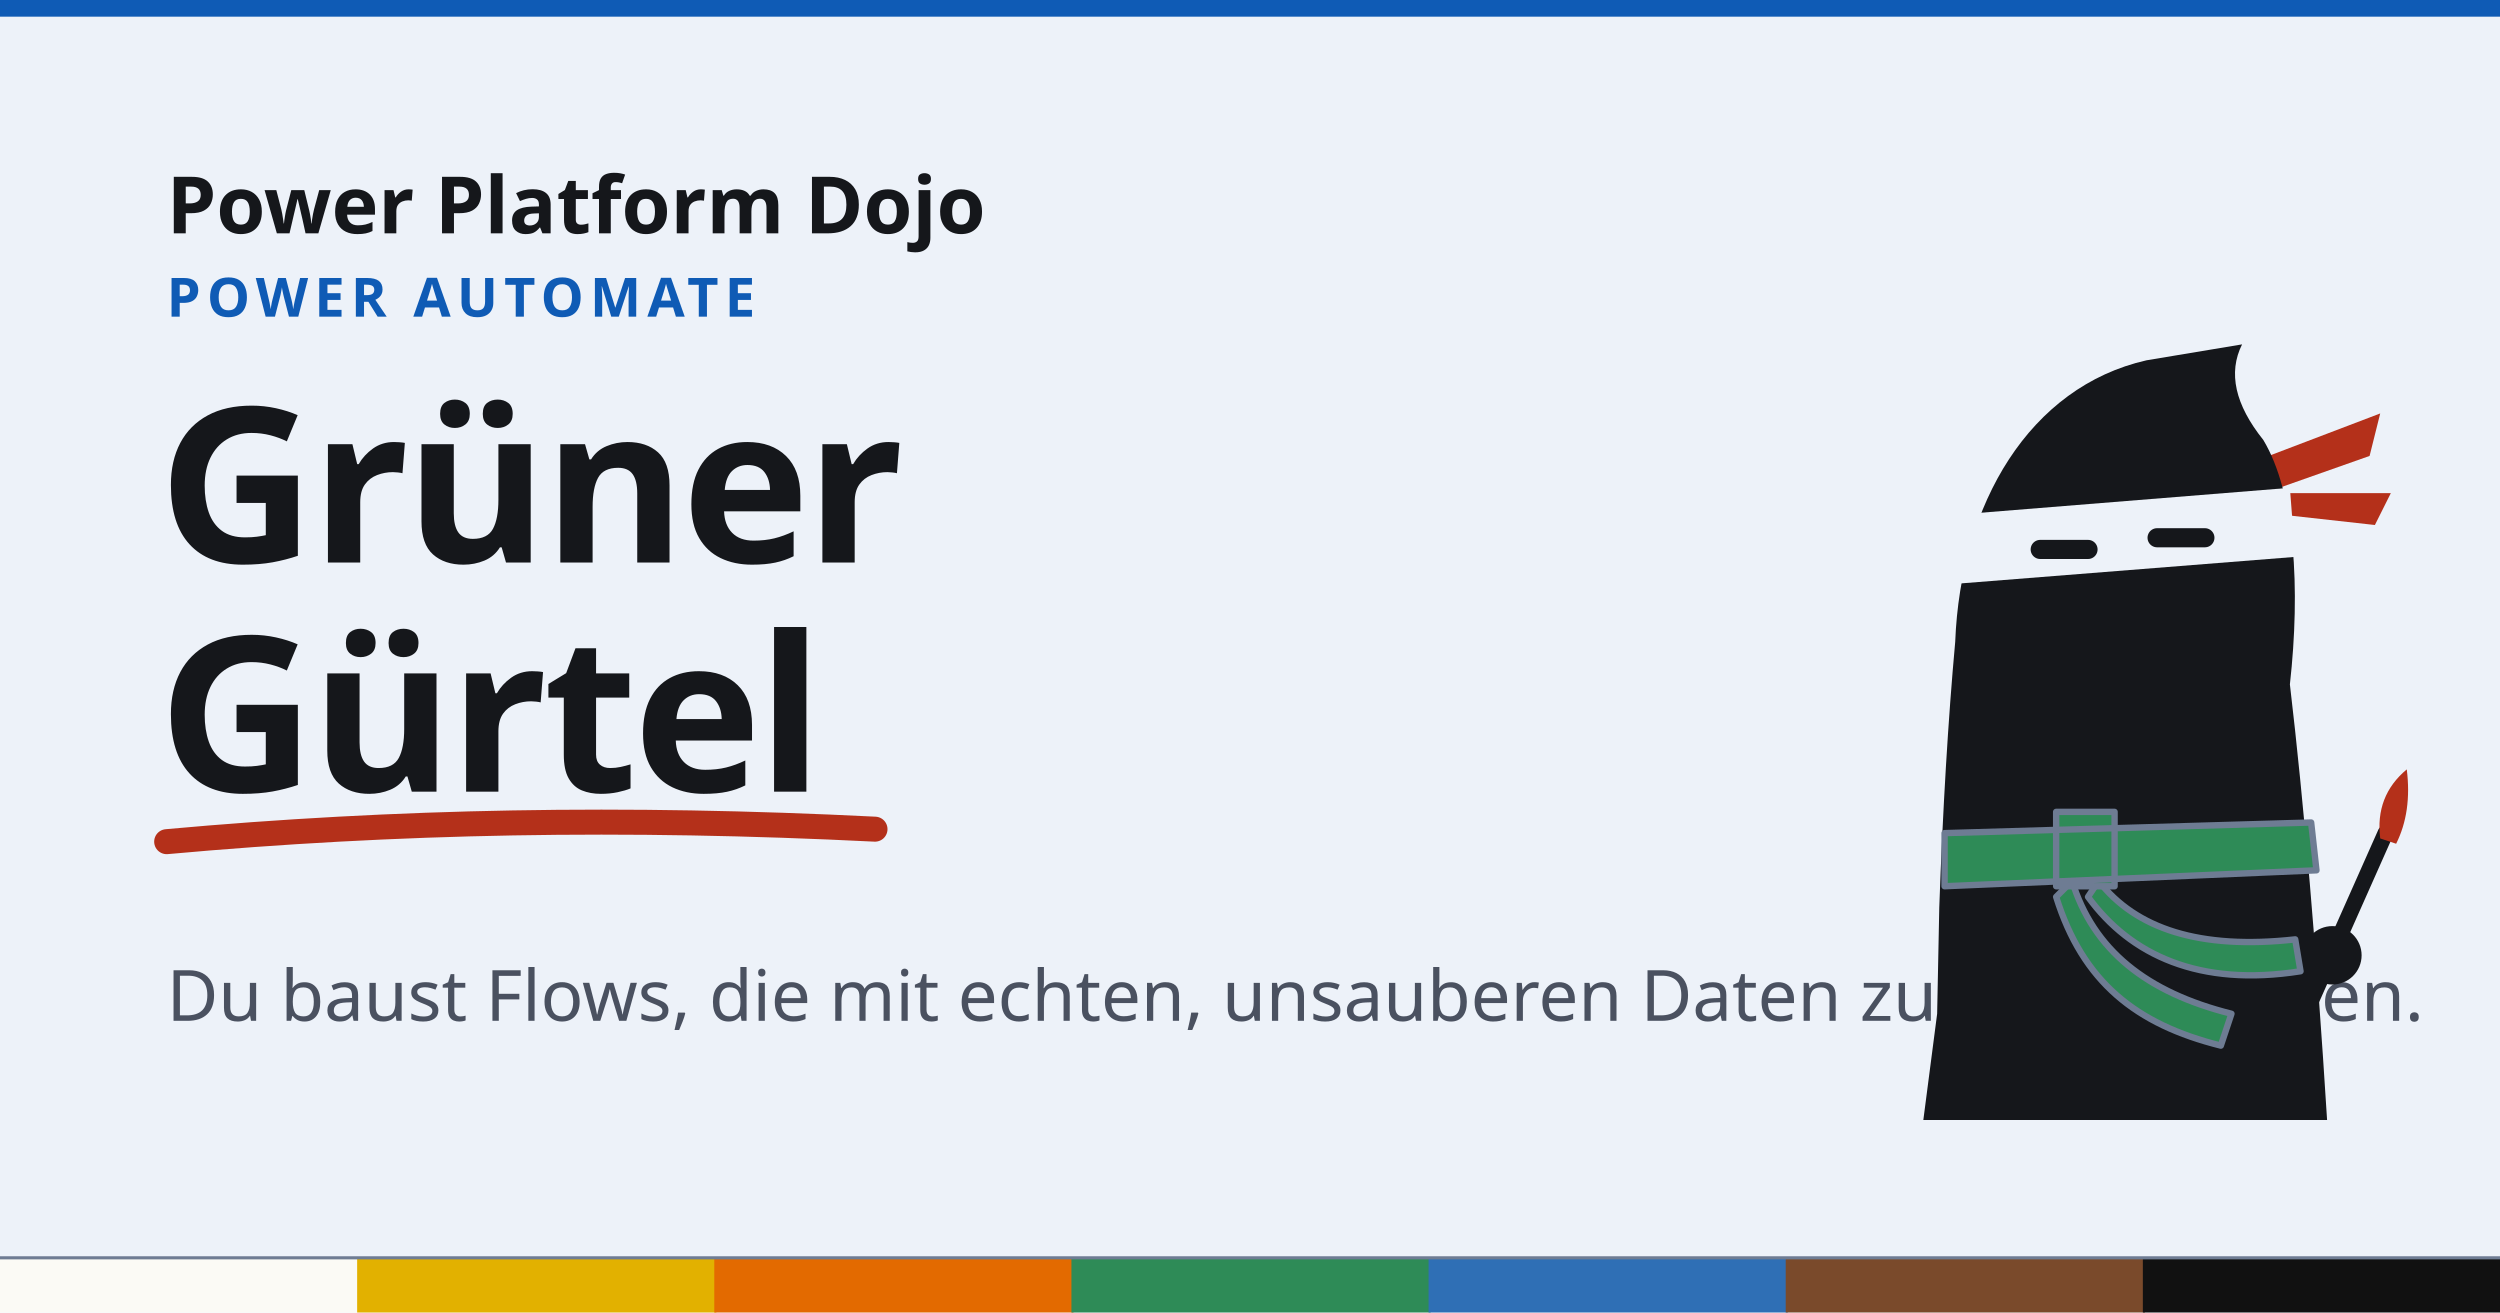
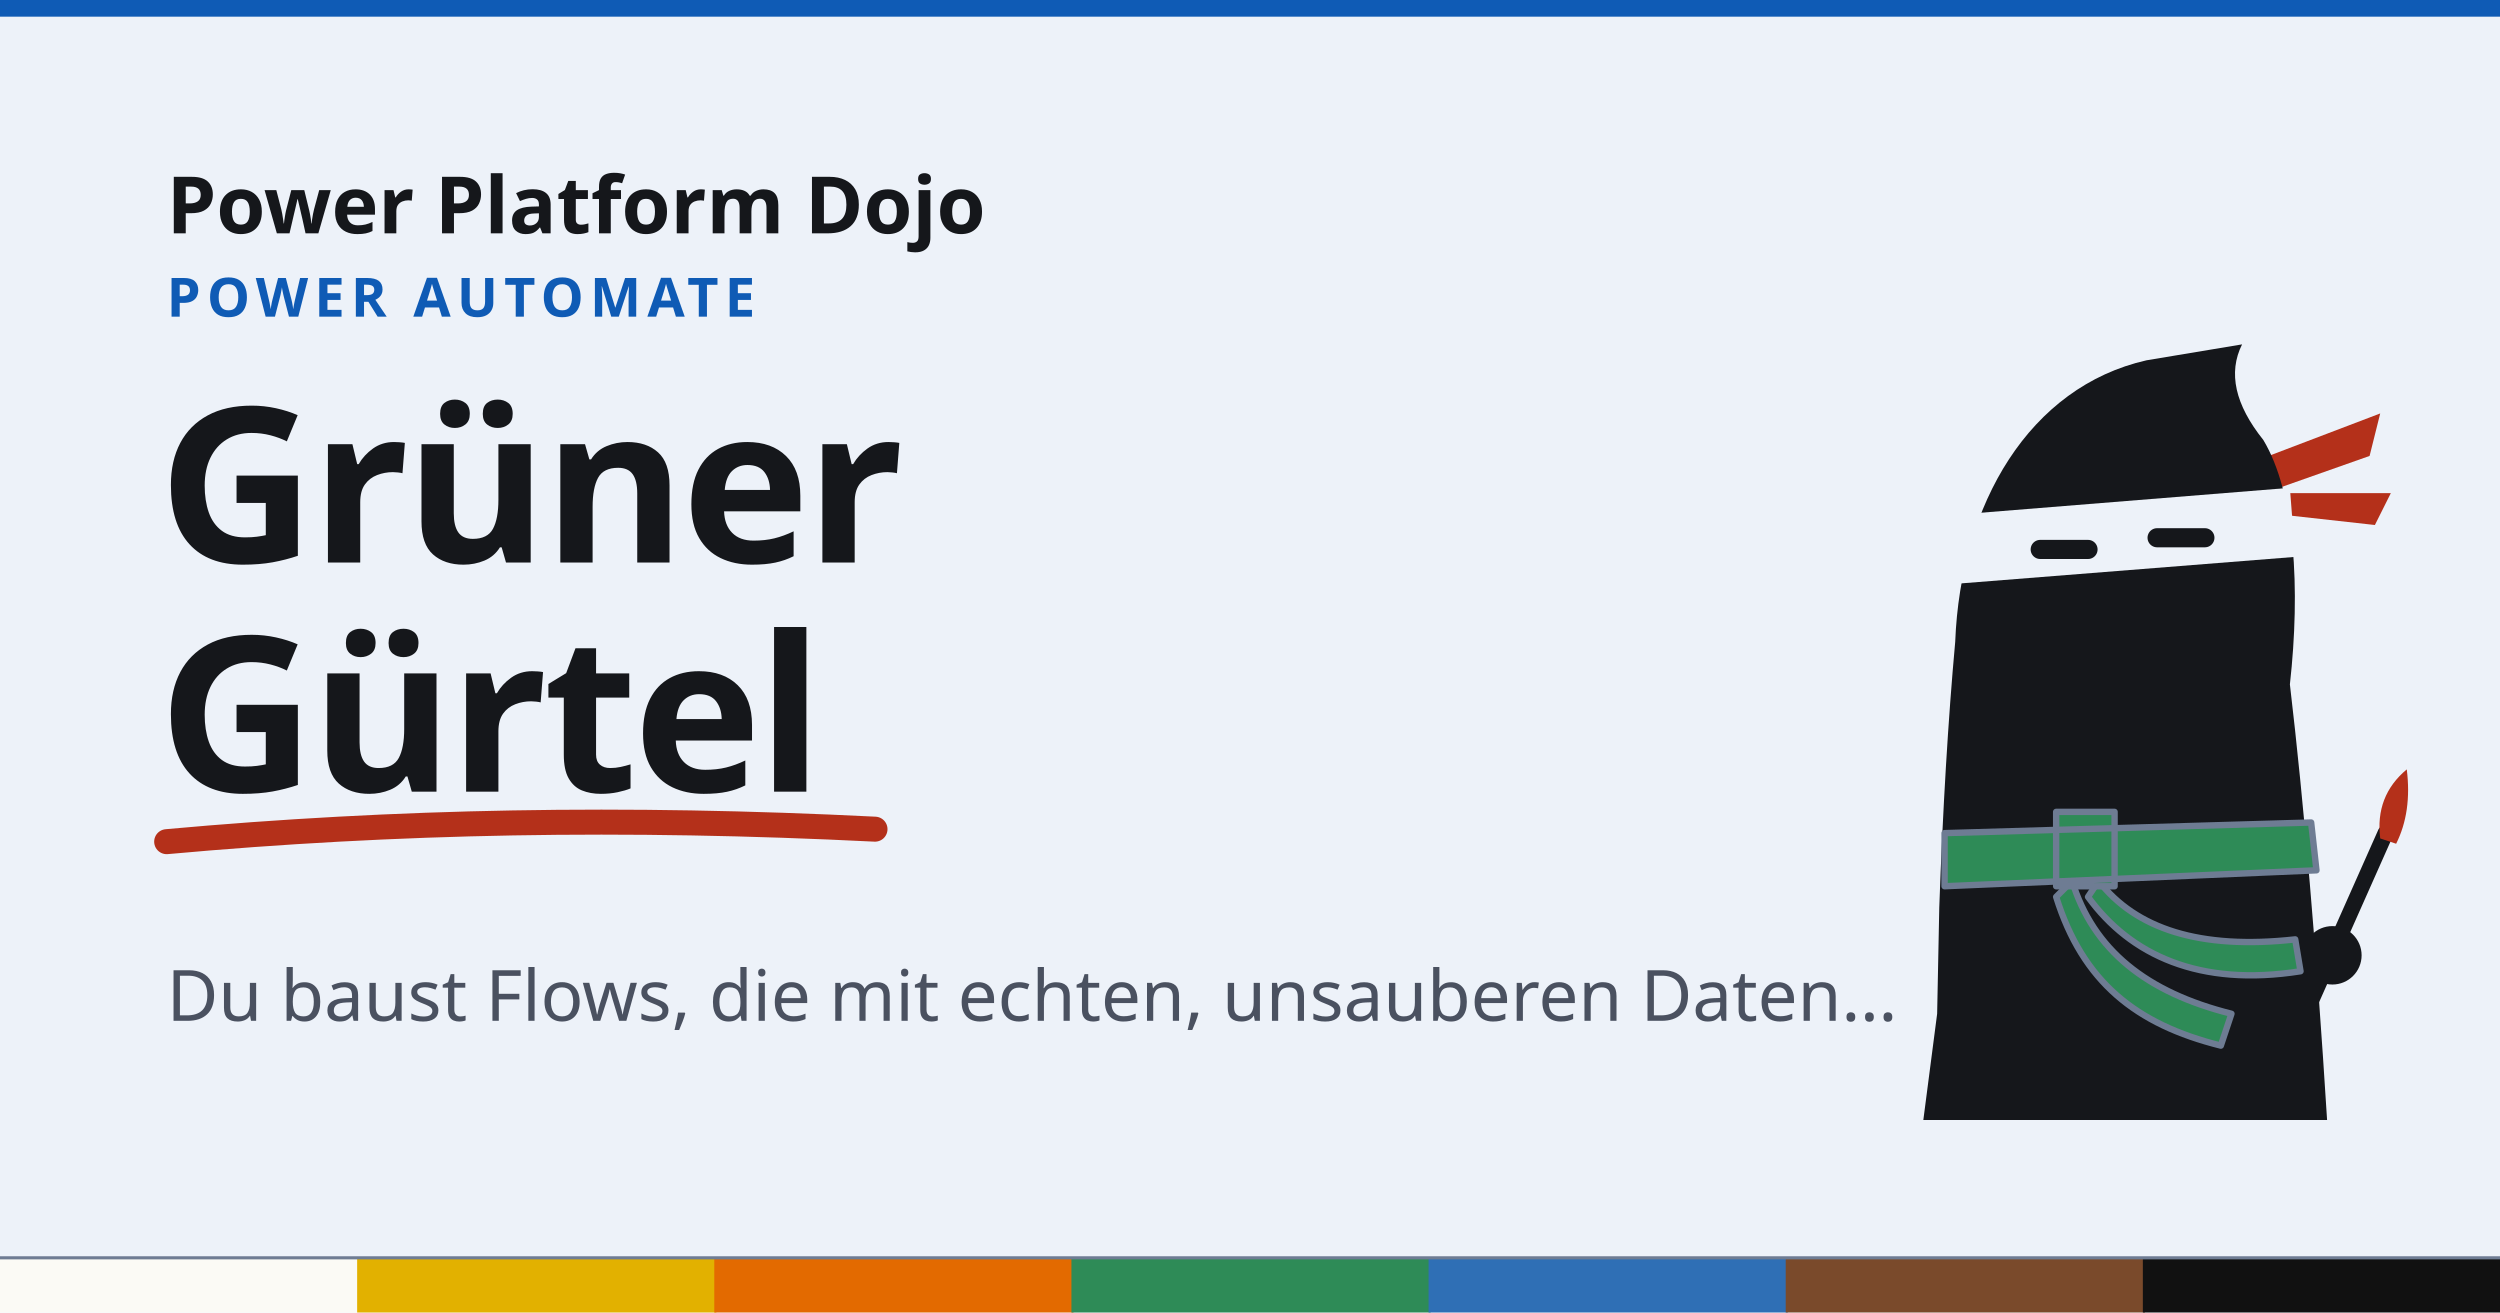
<svg xmlns="http://www.w3.org/2000/svg" width="1200" height="630" viewBox="0 0 1200 630">
  <rect width="1200" height="630" fill="#EDF2F9" />
  <rect x="0" y="604" width="172.429" height="26" fill="#FBFAF5" />
  <rect x="171.429" y="604" width="172.429" height="26" fill="#E2B100" />
  <rect x="342.857" y="604" width="172.429" height="26" fill="#E36A00" />
  <rect x="514.286" y="604" width="172.429" height="26" fill="#2E8B57" />
  <rect x="685.714" y="604" width="172.429" height="26" fill="#2F6FB5" />
  <rect x="857.143" y="604" width="172.429" height="26" fill="#7A4A2B" />
  <rect x="1028.571" y="604" width="172.429" height="26" fill="#111111" />
  <rect x="0" y="603" width="1200" height="1.5" fill="#6E7C93" />
  <rect x="0" y="0" width="1200" height="8" fill="#0F5BB5" />
  <text x="80" y="112" font-family="Bahnschrift, 'Arial Narrow', sans-serif" font-weight="600" font-size="38" fill="#15171B">Power Platform Dojo</text>
  <text x="80" y="152" font-family="Bahnschrift, 'Arial Narrow', sans-serif" font-weight="700" font-size="26" letter-spacing="3" fill="#0F5BB5">POWER AUTOMATE</text>
  <text x="76" y="270" font-family="Bahnschrift, 'Arial Narrow', sans-serif" font-weight="700" font-size="104" letter-spacing="-2" fill="#15171B">Grüner</text>
  <text x="76" y="380" font-family="Bahnschrift, 'Arial Narrow', sans-serif" font-weight="700" font-size="104" letter-spacing="-2" fill="#15171B">Gürtel</text>
  <path d="M80 404C190 394 300 392 420 398" fill="none" stroke="#B4301A" stroke-width="12" stroke-linecap="round" />
-   <text x="80" y="490" font-family="'Segoe UI', system-ui, sans-serif" font-size="34" fill="#4A5160">Du baust Flows, die mit echten, unsauberen Daten zurechtkommen.</text>
+   <text x="80" y="490" font-family="'Segoe UI', system-ui, sans-serif" font-size="34" fill="#4A5160">Du baust Flows, die mit echten, unsauberen Daten…</text>
  <g transform="translate(862 150) scale(2.55)">
    <style>.t-koerper{fill:#15171B}.t-gesicht{fill:#EDF2F9}.t-augen{fill:none;stroke:#15171B;stroke-width:3.6;stroke-linecap:round}.t-band,.t-pinsel-spitze{fill:#B4301A}.t-guertel,.t-guertel-enden{fill:#2E8B57;stroke:#6E7C93;stroke-width:1.2;stroke-linejoin:round}.t-pinsel-stiel{fill:none;stroke:#15171B;stroke-width:3;stroke-linecap:round}.t-hand{fill:#15171B}.t-rolle,.t-strich{display:none}</style>
    <g class="t-figur">
      <path class="t-band" d="M89 27l21-8-2 8-17 6zM90 34h22l-3 6-18-2z" />
      <path class="t-koerper" d="M24 152l2.6-20 .4-20q1-28 3-50c1-26 14-48 36-53l18-3q-4 8 4 18c6 10 7 28 5 46q4 34 7 82z" />
      <path class="t-gesicht" d="M31 38l62-5 1 13-63 5z" />
      <path class="t-augen" d="M46 44.6h9M68 42.4h9" />
      <g class="t-rolle">
        <path class="t-rolle-blatt" d="M30 114h60v18H30z" />
        <path class="t-rolle-zeilen" d="M38 120h40M38 126h28" />
        <path class="t-rolle-enden" d="M25 111h6v24h-6zM89 111h6v24h-6z" />
      </g>
      <path class="t-guertel-enden" d="M52 107c4 13 14 21 30 25l-2 6c-16-4-26-12-31-28zM57 107c7 9 19 13 37 11l1 6c-19 3-32-3-40-14z" />
      <path class="t-guertel" d="M28 98l69-2 1 9-70 3zM49 94h11v14H49z" />
      <g class="t-pinsel">
        <path class="t-pinsel-stiel" d="M95 134l16-36" />
        <path class="t-pinsel-spitze" d="M110 99q-1-8 5-13 1 8-2 14z" />
        <circle class="t-hand" cx="101" cy="121" r="5.5" />
      </g>
      <path class="t-strich" pathLength="1" d="M24 152l2.6-20 .4-20q1-28 3-50c1-26 14-48 36-53l18-3q-4 8 4 18c6 10 7 28 5 46q4 34 7 82z" />
    </g>
  </g>
</svg>
